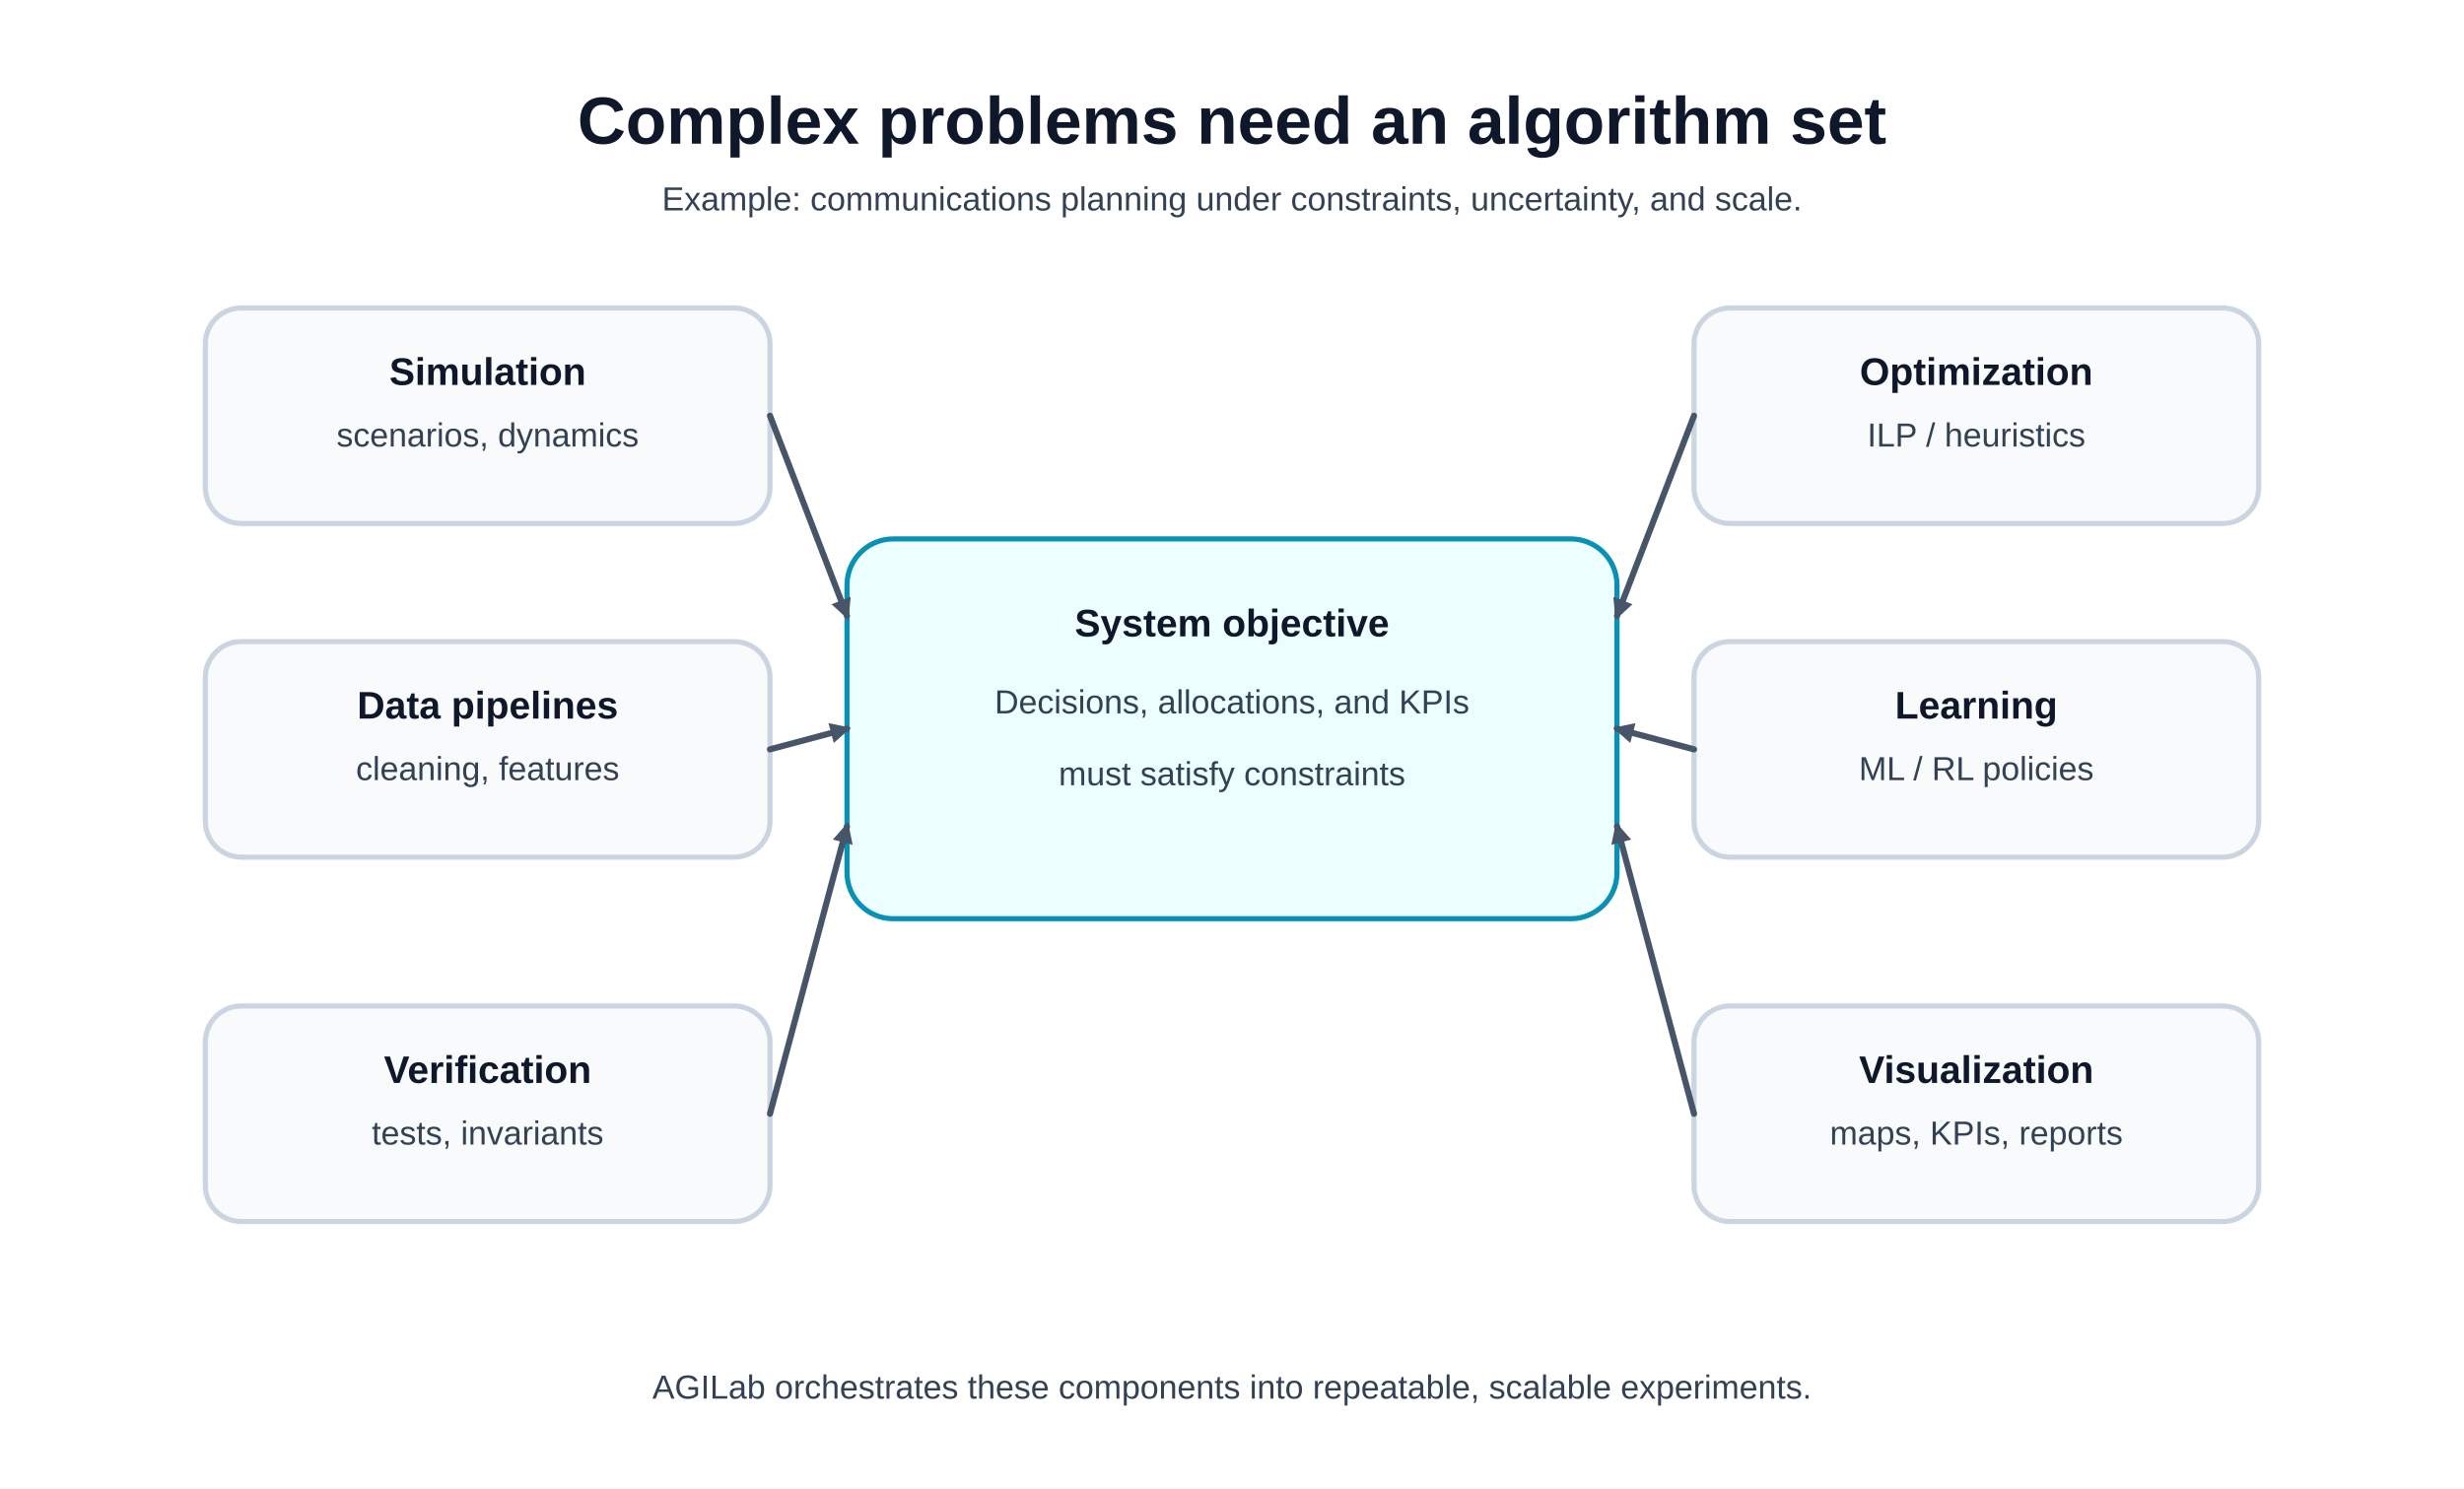
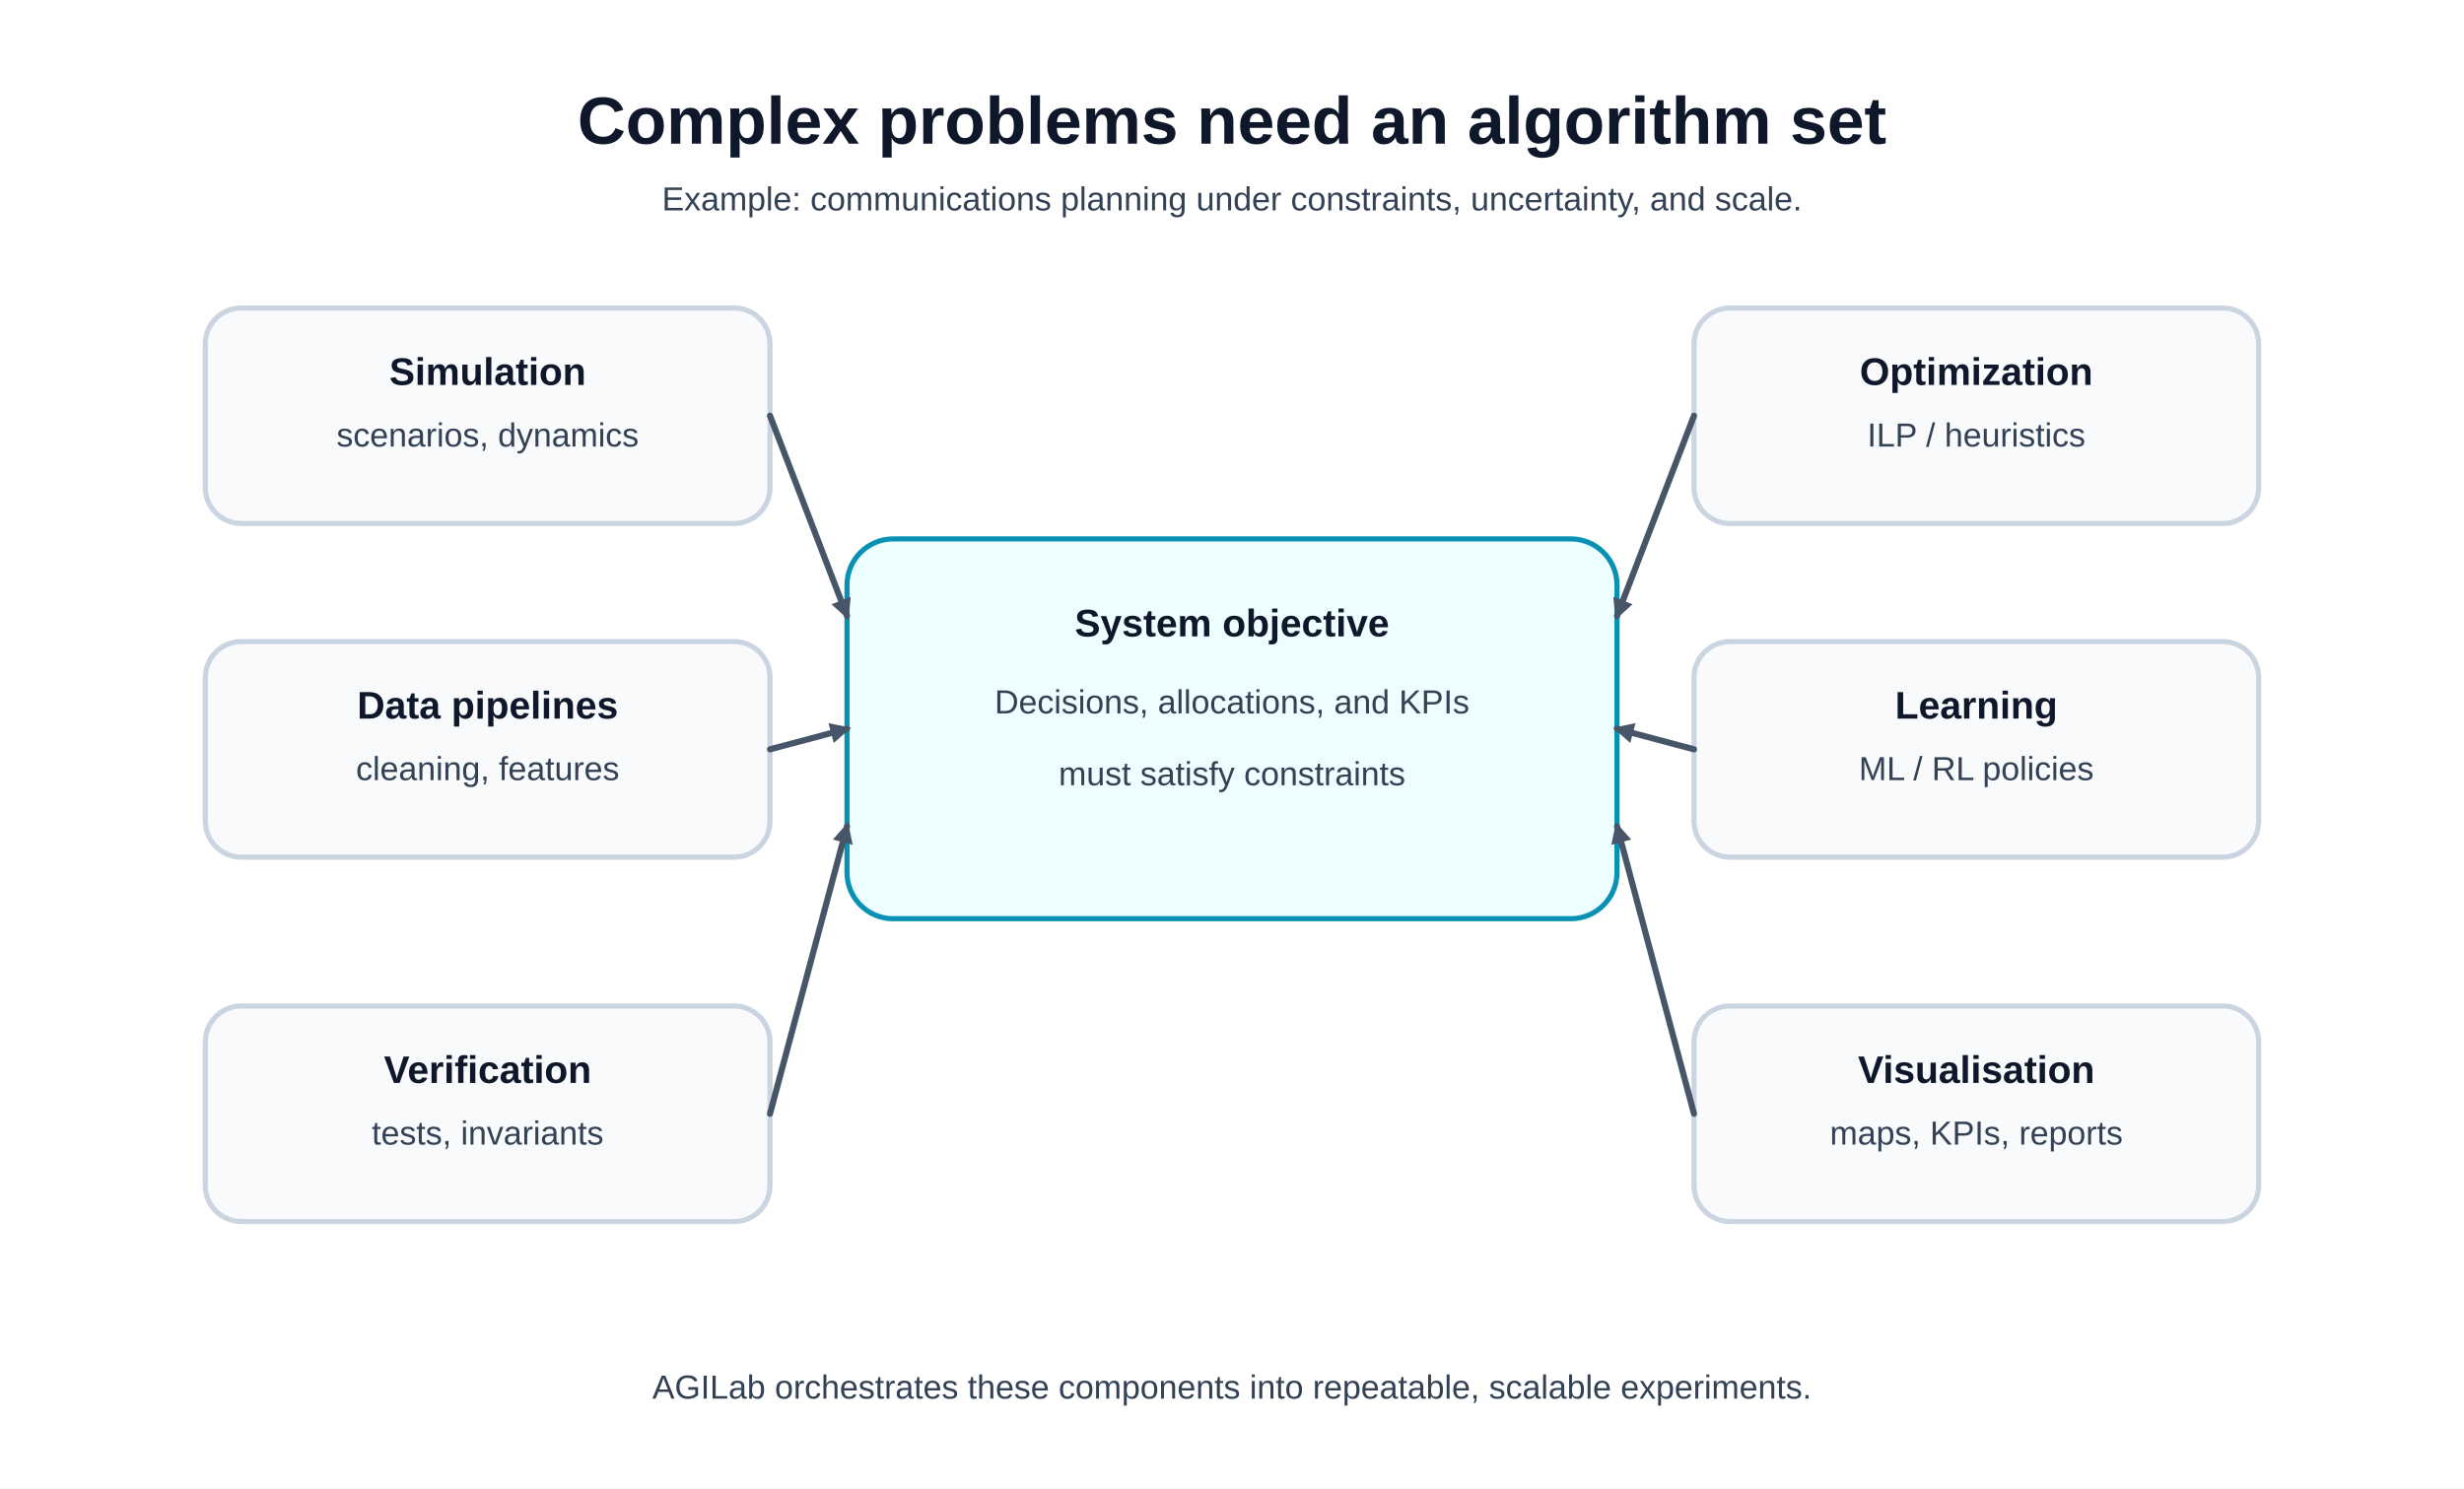
<svg xmlns="http://www.w3.org/2000/svg" viewBox="0 0 960 580" role="img" aria-labelledby="title desc">
  <defs>
    <style>
      .bg{fill:#ffffff}
      .title{font:700 26px/1.2 Arial, Helvetica, sans-serif; fill:#0f172a}
      .h{font:700 15px/1.2 Arial, Helvetica, sans-serif; fill:#0f172a}
      .t{font:400 13px/1.4 Arial, Helvetica, sans-serif; fill:#334155}
      .box{fill:#f8fafc;stroke:#cbd5e1;stroke-width:2}
      .center{fill:#ecfeff;stroke:#0891b2;stroke-width:2}
      .arrow{stroke:#475569;stroke-width:2.4;fill:none;stroke-linecap:round;marker-end:url(#arrow)}
    </style>
    <marker id="arrow" viewBox="0 0 8 8" refX="6.4" refY="4" markerWidth="8" markerHeight="8" orient="auto" markerUnits="userSpaceOnUse">
      <path d="M 0 0 L 8 4 L 0 8 z" fill="#475569" />
    </marker>
  </defs>
  <rect class="bg" width="960" height="580" />
  <text class="title" x="480" y="56" text-anchor="middle">Complex problems need an algorithm set</text>
  <text class="t" x="480" y="82" text-anchor="middle">Example: communications planning under constraints, uncertainty, and scale.</text>
  <rect class="center" x="330" y="210" rx="18" ry="18" width="300" height="148" />
  <text class="h" x="480" y="248" text-anchor="middle">System objective</text>
  <text class="t" x="480" y="278" text-anchor="middle">Decisions, allocations, and KPIs</text>
  <text class="t" x="480" y="306" text-anchor="middle">must satisfy constraints</text>
  <rect class="box" x="80" y="120" rx="14" ry="14" width="220" height="84" />
  <text class="h" x="190" y="150" text-anchor="middle">Simulation</text>
  <text class="t" x="190" y="174" text-anchor="middle">scenarios, dynamics</text>
  <rect class="box" x="660" y="120" rx="14" ry="14" width="220" height="84" />
  <text class="h" x="770" y="150" text-anchor="middle">Optimization</text>
  <text class="t" x="770" y="174" text-anchor="middle">ILP / heuristics</text>
  <rect class="box" x="80" y="250" rx="14" ry="14" width="220" height="84" />
  <text class="h" x="190" y="280" text-anchor="middle">Data pipelines</text>
  <text class="t" x="190" y="304" text-anchor="middle">cleaning, features</text>
  <rect class="box" x="660" y="250" rx="14" ry="14" width="220" height="84" />
  <text class="h" x="770" y="280" text-anchor="middle">Learning</text>
  <text class="t" x="770" y="304" text-anchor="middle">ML / RL policies</text>
  <rect class="box" x="80" y="392" rx="14" ry="14" width="220" height="84" />
  <text class="h" x="190" y="422" text-anchor="middle">Verification</text>
  <text class="t" x="190" y="446" text-anchor="middle">tests, invariants</text>
  <rect class="box" x="660" y="392" rx="14" ry="14" width="220" height="84" />
-   <text class="h" x="770" y="422" text-anchor="middle">Visualization</text>
+   <text class="h" x="770" y="422" text-anchor="middle">Visualisation</text>
  <text class="t" x="770" y="446" text-anchor="middle">maps, KPIs, reports</text>
  <line class="arrow" x1="300" y1="162" x2="330" y2="240" />
  <line class="arrow" x1="660" y1="162" x2="630" y2="240" />
  <line class="arrow" x1="300" y1="292" x2="330" y2="284" />
  <line class="arrow" x1="660" y1="292" x2="630" y2="284" />
  <line class="arrow" x1="300" y1="434" x2="330" y2="322" />
  <line class="arrow" x1="660" y1="434" x2="630" y2="322" />
  <text class="t" x="480" y="545" text-anchor="middle">AGILab orchestrates these components into repeatable, scalable experiments.</text>
</svg>
